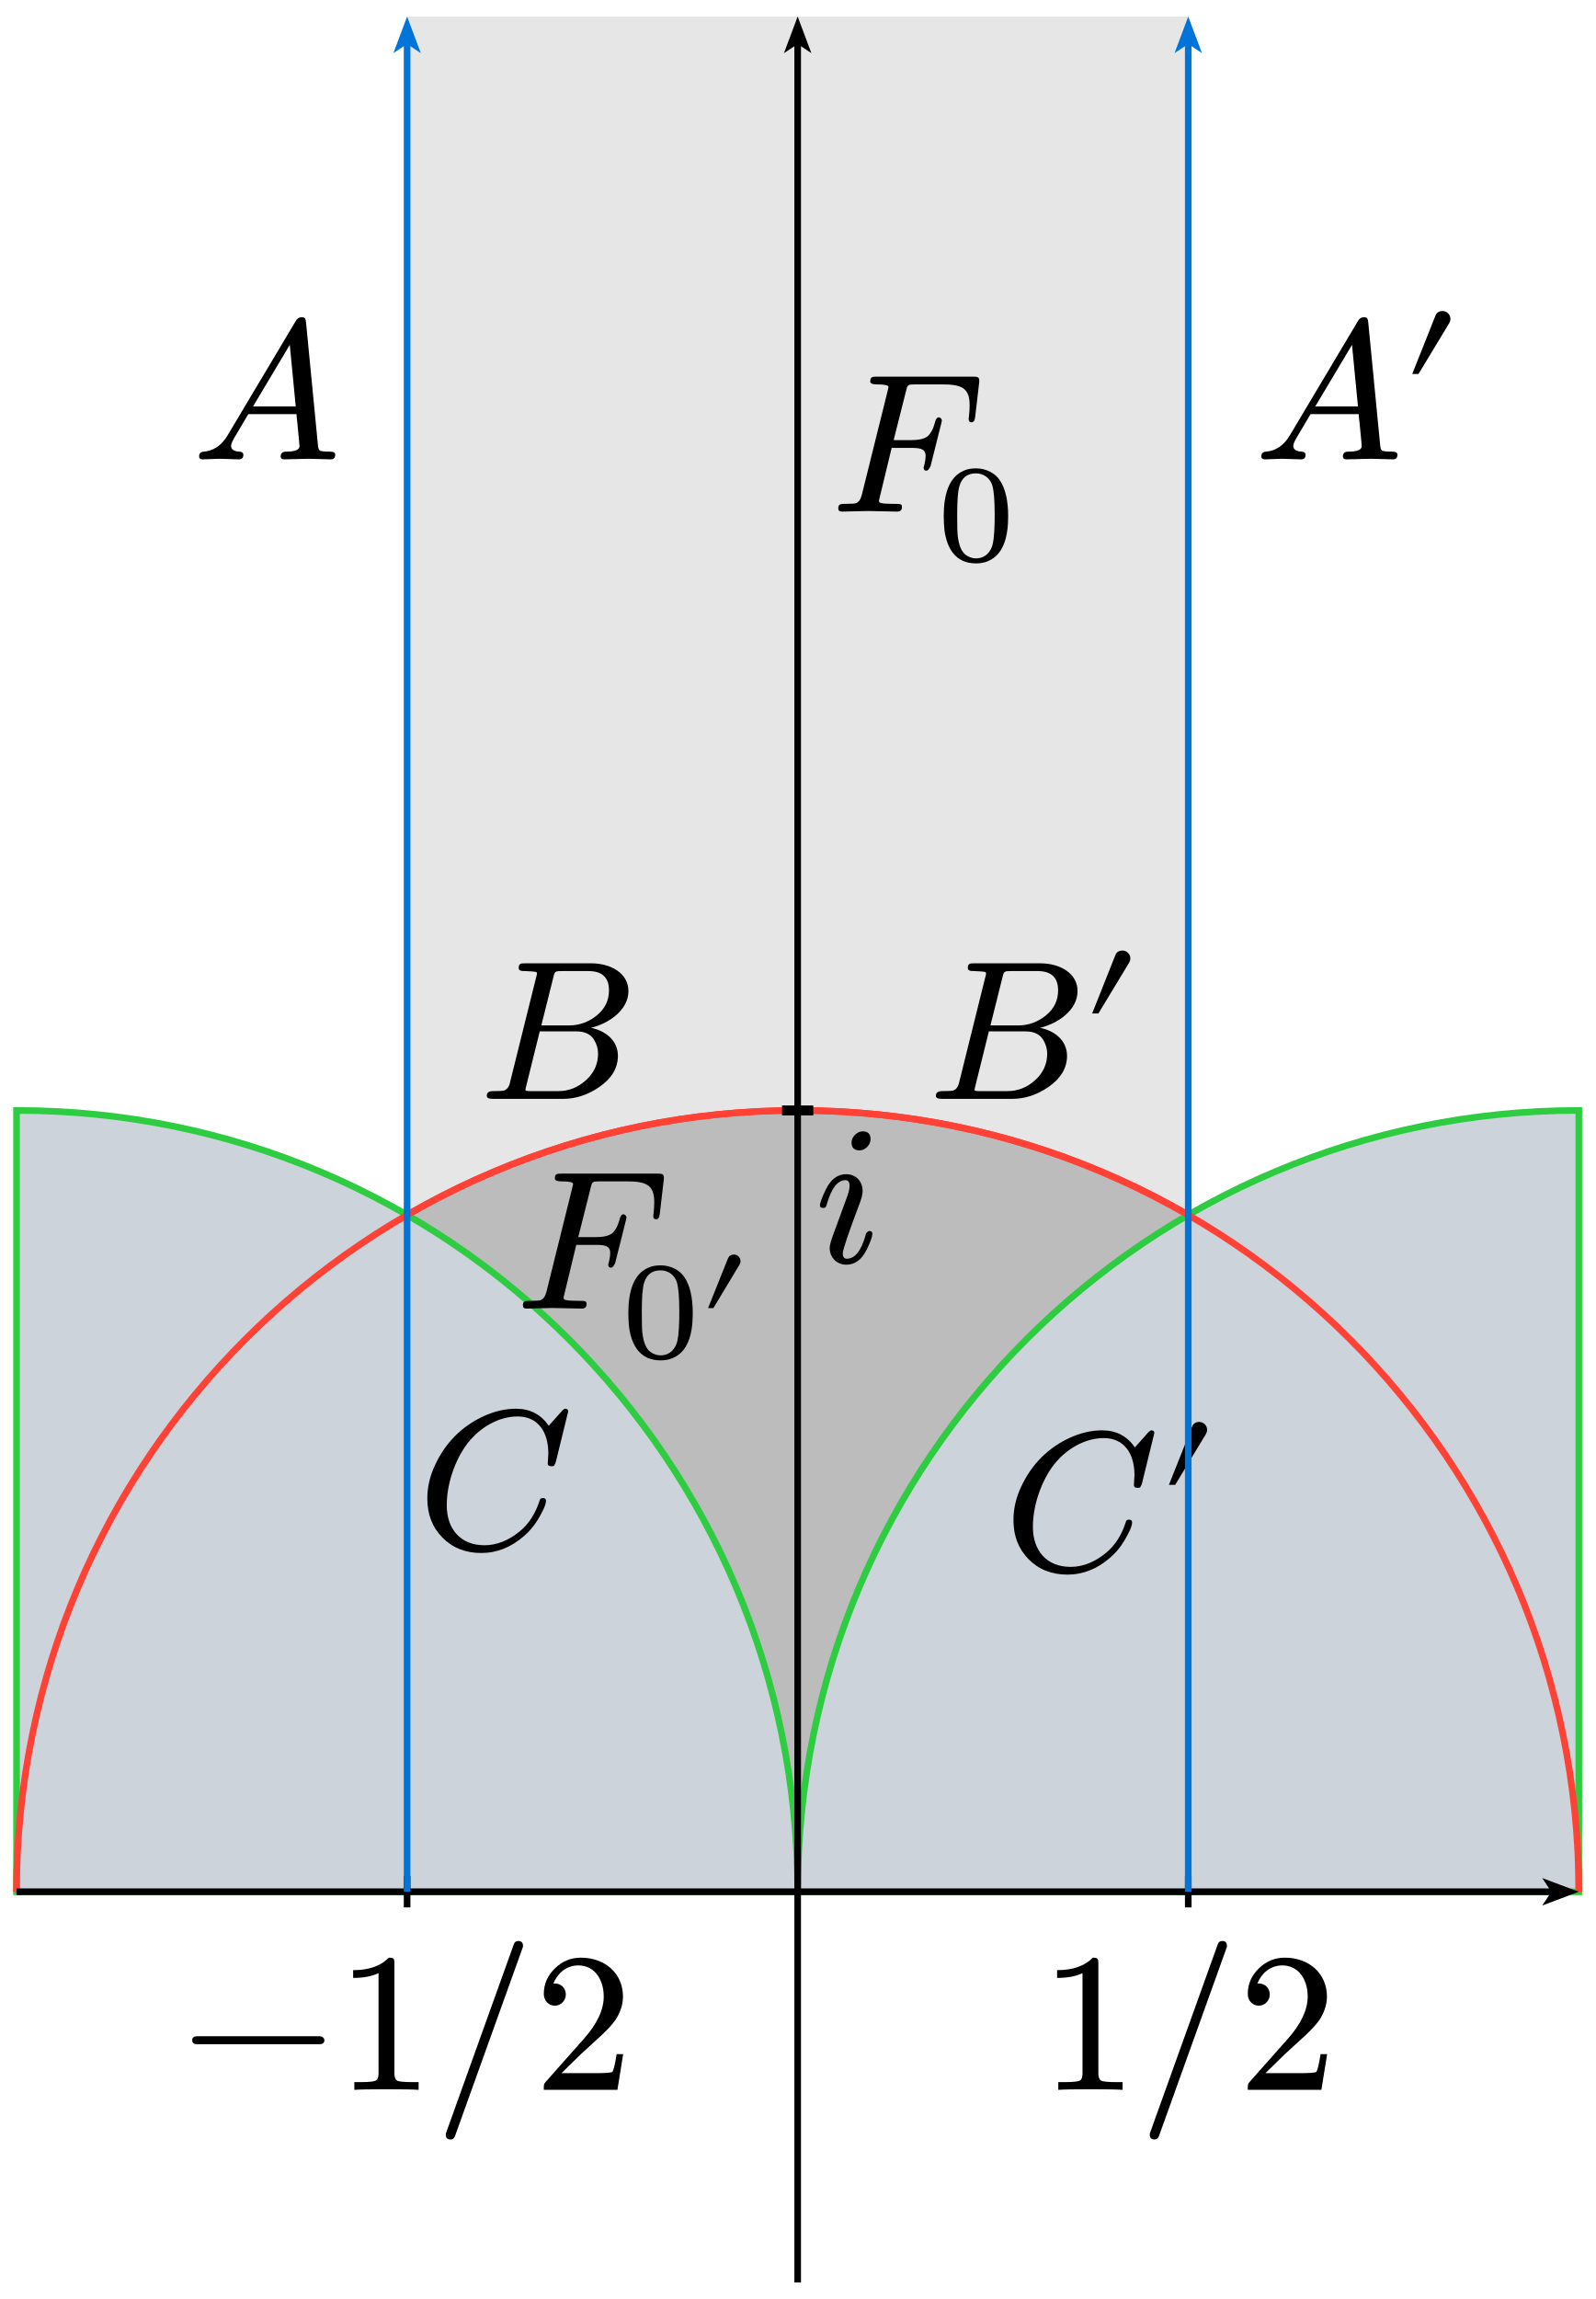
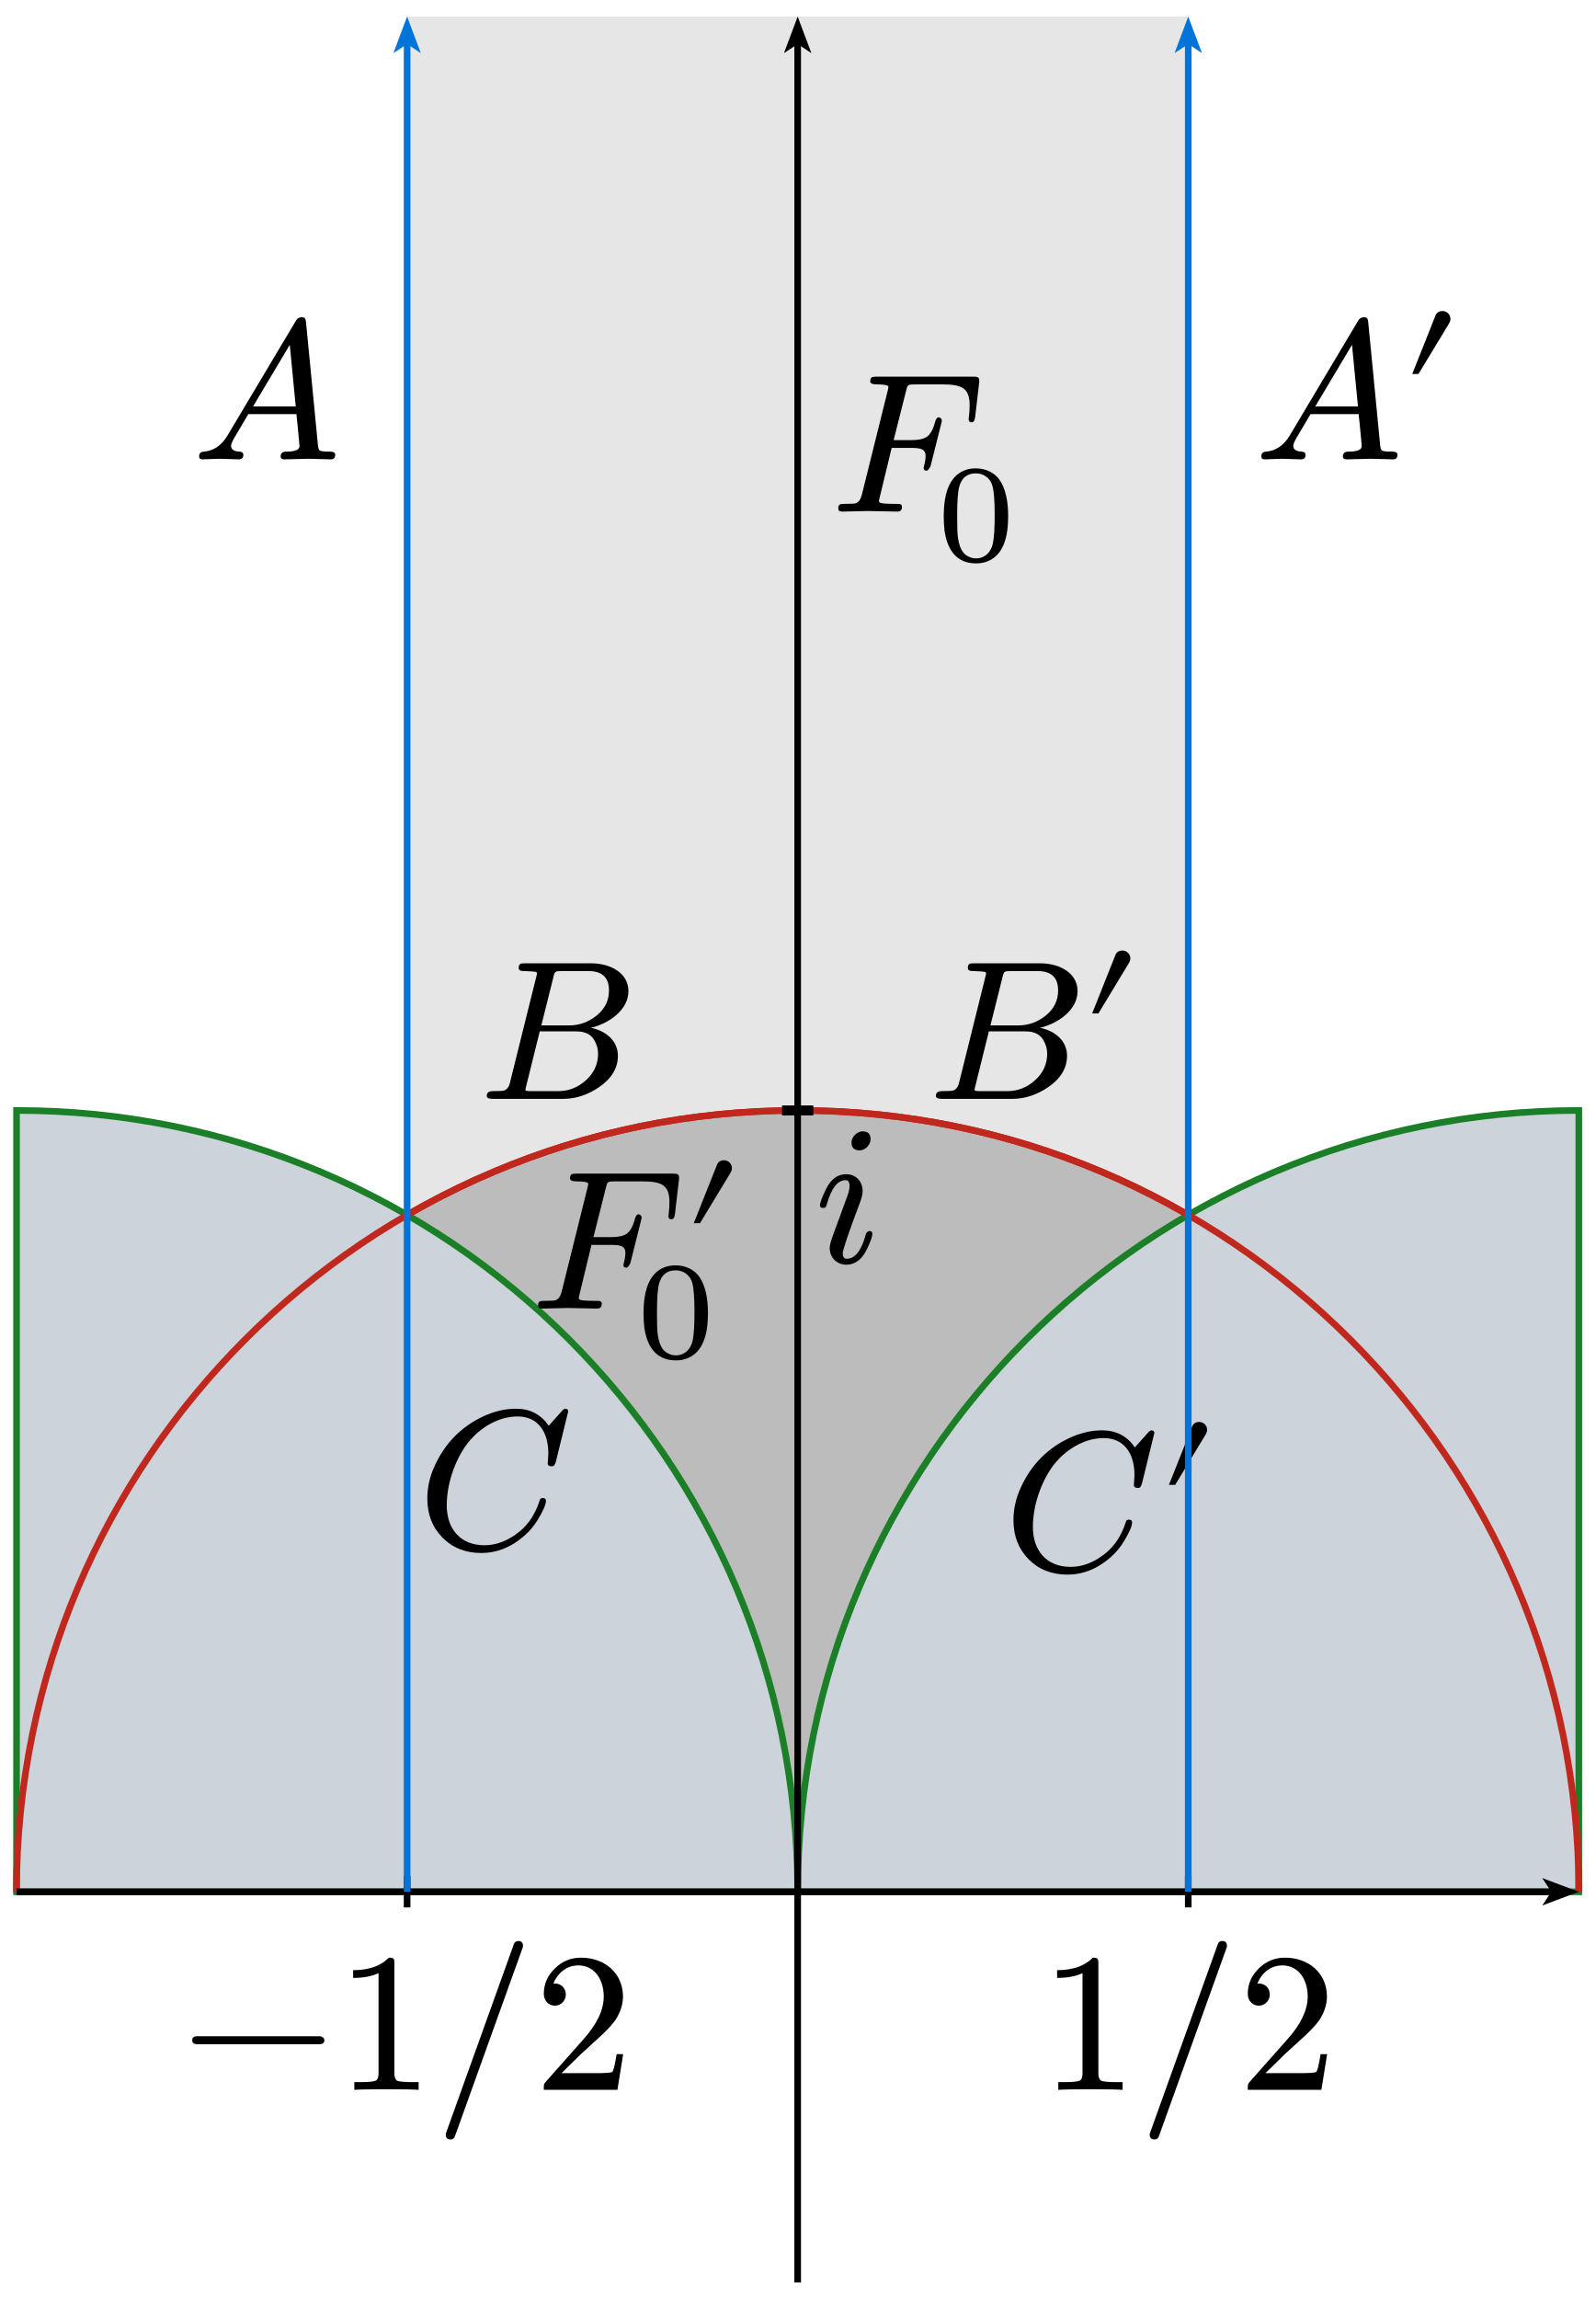
<svg xmlns="http://www.w3.org/2000/svg" xmlns:xlink="http://www.w3.org/1999/xlink" viewBox="0 0 96.488 139.008" width="96.488pt" height="139.008pt">
  <g transform="translate(1 1)">
    <path fill="#e6e6e6" fill-rule="nonzero" transform="translate(23.62205)" d="M 0 0m 0 0v 113.386h 47.244v -113.386h -47.244Z " />
-     <path fill="#aaaaaab2" fill-rule="nonzero" stroke="#ff4136" stroke-width="0.4" stroke-linecap="butt" stroke-linejoin="miter" stroke-miterlimit="4" transform="translate(0 66.14173)" d="M 0 0m 94.488 47.244c 0 -26.092 -21.152 -47.244 -47.244 -47.244c -26.092 0 -47.244 21.152 -47.244 47.244" />
-     <path fill="#cdd3da" fill-rule="nonzero" stroke="#2ecc40" stroke-width="0.4" stroke-linecap="butt" stroke-linejoin="miter" stroke-miterlimit="4" transform="translate(1e-9 66.14173)" d="M 0 0m 47.244 47.244c 0 -26.092 -21.152 -47.244 -47.244 -47.244l 0 47.244h 47.244Z " />
+     <path fill="#aaaaaab2" fill-rule="nonzero" stroke="#c0281e" stroke-width="0.4" stroke-linecap="butt" stroke-linejoin="miter" stroke-miterlimit="4" transform="translate(0 66.14173)" d="M 0 0m 94.488 47.244c 0 -26.092 -21.152 -47.244 -47.244 -47.244c -26.092 0 -47.244 21.152 -47.244 47.244" />
+     <path fill="#cdd3da" fill-rule="nonzero" stroke="#1a7f26" stroke-width="0.4" stroke-linecap="butt" stroke-linejoin="miter" stroke-miterlimit="4" transform="translate(1e-9 66.14173)" d="M 0 0m 47.244 47.244c 0 -26.092 -21.152 -47.244 -47.244 -47.244l 0 47.244h 47.244Z " />
    <path fill="none" transform="translate(22.2441 82.44109)" d="M 0 0m 0 0h 13.456v 12.46h -13.456v -12.46Z " />
    <g transform="translate(22.2441 82.44109)">
      <g transform="matrix(1 0 0 -1 2 10.196)">
        <use xlink:href="#g2BBD516117CF3D7C3F9B18CCA790367E" x="0" y="0" fill="#000000" fill-rule="nonzero" />
      </g>
    </g>
-     <path fill="#cdd3da" fill-rule="nonzero" stroke="#2ecc40" stroke-width="0.4" stroke-linecap="butt" stroke-linejoin="miter" stroke-miterlimit="4" transform="translate(47.24409 66.14173)" d="M 0 0m 47.244 0c -26.092 0 -47.244 21.152 -47.244 47.244l 47.244 0v -47.244Z " />
+     <path fill="#cdd3da" fill-rule="nonzero" stroke="#1a7f26" stroke-width="0.4" stroke-linecap="butt" stroke-linejoin="miter" stroke-miterlimit="4" transform="translate(47.24409 66.14173)" d="M 0 0m 47.244 0c -26.092 0 -47.244 21.152 -47.244 47.244l 47.244 0v -47.244Z " />
    <path fill="none" transform="translate(57.69423 83.74864)" d="M 0 0m 0 0h 17.547v 12.46h -17.547v -12.46Z " />
    <g transform="translate(57.69423 83.74863)">
      <g transform="matrix(1 0 0 -1 2 10.196)">
        <use xlink:href="#g2BBD516117CF3D7C3F9B18CCA790367E" x="0" y="0" fill="#000000" fill-rule="nonzero" />
      </g>
      <g transform="matrix(1 0 0 -1 11.456 5.84)">
        <use xlink:href="#g93F9C14CC368902A0021871B396C39AA" x="0" y="0" fill="#000000" fill-rule="nonzero" />
      </g>
    </g>
-     <path fill="none" stroke="#ff4136" stroke-width="0.4" stroke-linecap="butt" stroke-linejoin="miter" stroke-miterlimit="4" transform="translate(0 66.14173)" d="M 0 0m 94.488 47.244c 0 -26.092 -21.152 -47.244 -47.244 -47.244c -26.092 0 -47.244 21.152 -47.244 47.244" />
+     <path fill="none" stroke="#c0281e" stroke-width="0.4" stroke-linecap="butt" stroke-linejoin="miter" stroke-miterlimit="4" transform="translate(0 66.14173)" d="M 0 0m 94.488 47.244c 0 -26.092 -21.152 -47.244 -47.244 -47.244c -26.092 0 -47.244 21.152 -47.244 47.244" />
    <path fill="none" stroke="#000000" stroke-width="0.4" stroke-linecap="butt" stroke-linejoin="miter" stroke-miterlimit="4" transform="translate(0 113.3858)" d="M 0 0m 0 0h 93.068" />
    <path fill="#000000" fill-rule="nonzero" stroke="#000000" stroke-width="0.4" stroke-linecap="butt" stroke-linejoin="miter" stroke-miterlimit="4" stroke-dashoffset="0" stroke-dasharray="" transform="translate(92.78473 112.9606)" d="M 0 0m 1.134 0.425l -1.134 -0.425l 0.283 0.425l -0.283 0.425l 1.134 -0.425Z " />
    <path fill="none" stroke="#000000" stroke-width="0.4" stroke-linecap="butt" stroke-linejoin="miter" stroke-miterlimit="4" transform="translate(47.24409 1.419994)" d="M 0 0m 0 135.588v -135.588" />
    <path fill="#000000" fill-rule="nonzero" stroke="#000000" stroke-width="0.4" stroke-linecap="butt" stroke-linejoin="miter" stroke-miterlimit="4" stroke-dashoffset="0" stroke-dasharray="" transform="translate(46.8189 0.5696002)" d="M 0 0m 0.425 0l -0.425 1.134l 0.425 -0.283l 0.425 0.283l -0.425 -1.134Z " />
-     <path fill="none" stroke="#000000" stroke-width="0.4" stroke-linecap="butt" stroke-linejoin="miter" stroke-miterlimit="4" transform="translate(23.62205 112.4409)" d="M 0 0m 0 1.89v -1.89" />
-     <path fill="none" transform="translate(9.954047 117.1654)" d="M 0 0m 0 0h 27.336v 11.196h -27.336v -11.196Z " />
-     <g transform="translate(9.954047 117.1654)">
-       <g transform="matrix(1 0 0 -1 0 8.196)">
-         <use xlink:href="#g4781C9F76C60262B08C89516FE5DC3F7" x="0" y="0" fill="#000000" fill-rule="nonzero" />
-       </g>
-       <g transform="matrix(1 0 0 -1 9.336 8.196)">
-         <use xlink:href="#gF812CAB308AAF2F7F5B7344338DC1A06" x="0" y="0" fill="#000000" fill-rule="nonzero" />
-       </g>
-       <g transform="matrix(1 0 0 -1 15.336 8.196)">
-         <use xlink:href="#g5F98BBCA9C0737DC8101F2A037CDD0DF" x="0" y="0" fill="#000000" fill-rule="nonzero" />
-       </g>
-       <g transform="matrix(1 0 0 -1 21.336 8.196)">
-         <use xlink:href="#g4EE4E91528CCF035870BC5A66E8717C8" x="0" y="0" fill="#000000" fill-rule="nonzero" />
-       </g>
-     </g>
-     <path fill="none" stroke="#000000" stroke-width="0.4" stroke-linecap="butt" stroke-linejoin="miter" stroke-miterlimit="4" transform="translate(70.86614 112.4409)" d="M 0 0m 0 1.89v -1.89" />
-     <path fill="none" transform="translate(61.86614 117.1654)" d="M 0 0m 0 0h 18v 11.196h -18v -11.196Z " />
-     <g transform="translate(61.86614 117.1654)">
-       <g transform="matrix(1 0 0 -1 0 8.196)">
-         <use xlink:href="#gF812CAB308AAF2F7F5B7344338DC1A06" x="0" y="0" fill="#000000" fill-rule="nonzero" />
-       </g>
-       <g transform="matrix(1 0 0 -1 6 8.196)">
-         <use xlink:href="#g5F98BBCA9C0737DC8101F2A037CDD0DF" x="0" y="0" fill="#000000" fill-rule="nonzero" />
-       </g>
-       <g transform="matrix(1 0 0 -1 12 8.196)">
-         <use xlink:href="#g4EE4E91528CCF035870BC5A66E8717C8" x="0" y="0" fill="#000000" fill-rule="nonzero" />
-       </g>
-     </g>
    <path fill="none" stroke="#000000" stroke-width="0.6" stroke-linecap="butt" stroke-linejoin="miter" stroke-miterlimit="4" transform="translate(46.29921 66.14173)" d="M 0 0h 1.89" />
    <path fill="none" transform="translate(47.24409 66.14173)" d="M 0 0h 6.14v 10.328h -6.14v -10.328Z " />
    <g transform="translate(47.24409 66.14173)">
      <g transform="matrix(1 0 0 -1 1 9.196)">
        <use xlink:href="#g1EF9CFD0DD97BA688D1503B2CED3AD50" x="0" y="0" fill="#000000" fill-rule="nonzero" />
      </g>
    </g>
    <path fill="none" transform="translate(27.93575 57.24627)" d="M 0 0m 0 0h 9.408v 11.196h -9.408v -11.196Z " />
    <g transform="translate(27.93575 57.24627)">
      <g transform="matrix(1 0 0 -1 0 8.196)">
        <use xlink:href="#g189E626A00FE4261127D882EF729B99D" x="0" y="0" fill="#000000" fill-rule="nonzero" />
      </g>
    </g>
    <path fill="none" transform="translate(55.09904 57.24627)" d="M 0 0m 0 0h 13.499v 11.196h -13.499v -11.196Z " />
    <g transform="translate(55.09904 57.24627)">
      <g transform="matrix(1 0 0 -1 0 8.196)">
        <use xlink:href="#g189E626A00FE4261127D882EF729B99D" x="0" y="0" fill="#000000" fill-rule="nonzero" />
      </g>
      <g transform="matrix(1 0 0 -1 9.408 3.84)">
        <use xlink:href="#g93F9C14CC368902A0021871B396C39AA" x="0" y="0" fill="#000000" fill-rule="nonzero" />
      </g>
    </g>
+     <path fill="none" stroke="#000000" stroke-width="0.4" stroke-linecap="butt" stroke-linejoin="miter" stroke-miterlimit="4" transform="translate(23.62205 112.4409)" d="M 0 0m 0 1.89v -1.89" />
+     <path fill="none" transform="translate(9.954047 117.1654)" d="M 0 0m 0 0h 27.336v 11.196h -27.336v -11.196Z " />
+     <g transform="translate(9.954047 117.1654)">
+       <g transform="matrix(1 0 0 -1 0 8.196)">
+         <use xlink:href="#g4781C9F76C60262B08C89516FE5DC3F7" x="0" y="0" fill="#000000" fill-rule="nonzero" />
+       </g>
+       <g transform="matrix(1 0 0 -1 9.336 8.196)">
+         <use xlink:href="#gF812CAB308AAF2F7F5B7344338DC1A06" x="0" y="0" fill="#000000" fill-rule="nonzero" />
+       </g>
+       <g transform="matrix(1 0 0 -1 15.336 8.196)">
+         <use xlink:href="#g5F98BBCA9C0737DC8101F2A037CDD0DF" x="0" y="0" fill="#000000" fill-rule="nonzero" />
+       </g>
+       <g transform="matrix(1 0 0 -1 21.336 8.196)">
+         <use xlink:href="#g4EE4E91528CCF035870BC5A66E8717C8" x="0" y="0" fill="#000000" fill-rule="nonzero" />
+       </g>
+     </g>
    <path fill="none" stroke="#0074d9" stroke-width="0.4" stroke-linecap="butt" stroke-linejoin="miter" stroke-miterlimit="4" transform="translate(23.62205 1.419994)" d="M 0 0m 0 111.966v -111.966" />
    <path fill="#0074d9" fill-rule="nonzero" stroke="#0074d9" stroke-width="0.4" stroke-linecap="butt" stroke-linejoin="miter" stroke-miterlimit="4" stroke-dashoffset="0" stroke-dasharray="" transform="translate(23.19685 0.5696002)" d="M 0 0m 0.425 0l -0.425 1.134l 0.425 -0.283l 0.425 0.283l -0.425 -1.134Z " />
    <path fill="none" transform="translate(10.62205 18.57917)" d="M 0 0m 0 0h 13v 8.196h -13v -8.196Z " />
    <g transform="translate(10.62205 18.57917)">
      <g transform="matrix(1 0 0 -1 0 8.196)">
        <use xlink:href="#g5D9A208EEECD656DF0AEC7E233A2AD16" x="0" y="0" fill="#000000" fill-rule="nonzero" />
+       </g>
+     </g>
+     <path fill="none" stroke="#000000" stroke-width="0.4" stroke-linecap="butt" stroke-linejoin="miter" stroke-miterlimit="4" transform="translate(70.86614 112.4409)" d="M 0 0m 0 1.89v -1.89" />
+     <path fill="none" transform="translate(61.86614 117.1654)" d="M 0 0m 0 0h 18v 11.196h -18v -11.196Z " />
+     <g transform="translate(61.86614 117.1654)">
+       <g transform="matrix(1 0 0 -1 0 8.196)">
+         <use xlink:href="#gF812CAB308AAF2F7F5B7344338DC1A06" x="0" y="0" fill="#000000" fill-rule="nonzero" />
+       </g>
+       <g transform="matrix(1 0 0 -1 6 8.196)">
+         <use xlink:href="#g5F98BBCA9C0737DC8101F2A037CDD0DF" x="0" y="0" fill="#000000" fill-rule="nonzero" />
+       </g>
+       <g transform="matrix(1 0 0 -1 12 8.196)">
+         <use xlink:href="#g4EE4E91528CCF035870BC5A66E8717C8" x="0" y="0" fill="#000000" fill-rule="nonzero" />
      </g>
    </g>
    <path fill="none" stroke="#0074d9" stroke-width="0.4" stroke-linecap="butt" stroke-linejoin="miter" stroke-miterlimit="4" transform="translate(70.86614 1.419994)" d="M 0 0m 0 111.966v -111.966" />
    <path fill="#0074d9" fill-rule="nonzero" stroke="#0074d9" stroke-width="0.4" stroke-linecap="butt" stroke-linejoin="miter" stroke-miterlimit="4" stroke-dashoffset="0" stroke-dasharray="" transform="translate(70.44094 0.5696002)" d="M 0 0m 0.425 0l -0.425 1.134l 0.425 -0.283l 0.425 0.283l -0.425 -1.134Z " />
    <path fill="none" transform="translate(70.86614 18.57917)" d="M 0 0m 0 0h 17.091v 8.196h -17.091v -8.196Z " />
    <g transform="translate(70.86614 18.57917)">
      <g transform="matrix(1 0 0 -1 4 8.196)">
        <use xlink:href="#g5D9A208EEECD656DF0AEC7E233A2AD16" x="0" y="0" fill="#000000" fill-rule="nonzero" />
      </g>
      <g transform="matrix(1 0 0 -1 13 3.84)">
        <use xlink:href="#g93F9C14CC368902A0021871B396C39AA" x="0" y="0" fill="#000000" fill-rule="nonzero" />
      </g>
    </g>
    <path fill="none" transform="translate(47.24409 21.73757)" d="M 0 0m 0 0h 13.848v 11.328h -13.848v -11.328Z " />
    <g transform="translate(47.24409 21.73757)">
      <g transform="matrix(1 0 0 -1 2 8.196)">
        <use xlink:href="#gF51B48BF9A57647A1C62910F3DA987BA" x="0" y="0" fill="#000000" fill-rule="nonzero" />
      </g>
      <g transform="matrix(1 0 0 -1 8.396 11.16)">
        <use xlink:href="#g20ED7EFE0C9D86B6113C183B5E3A4F77" x="0" y="0" fill="#000000" fill-rule="nonzero" />
      </g>
    </g>
-     <path fill="none" transform="translate(30.16928 69.92655)" d="M 0 0h 15.252v 11.328h -15.252v -11.328Z " />
-     <g transform="translate(30.16928 69.92655)">
+     <path fill="none" transform="translate(31.08788 69.92655)" d="M 0 0h 13.415v 11.328h -13.415v -11.328Z " />
+     <g transform="translate(31.08788 69.92655)">
      <g transform="matrix(1 0 0 -1 0 8.196)">
        <use xlink:href="#gF51B48BF9A57647A1C62910F3DA987BA" x="0" y="0" fill="#000000" fill-rule="nonzero" />
      </g>
+       <g transform="matrix(1 0 0 -1 9.324 3.84)">
+         <use xlink:href="#g93F9C14CC368902A0021871B396C39AA" x="0" y="0" fill="#000000" fill-rule="nonzero" />
+       </g>
      <g transform="matrix(1 0 0 -1 6.396 11.16)">
        <use xlink:href="#g20ED7EFE0C9D86B6113C183B5E3A4F77" x="0" y="0" fill="#000000" fill-rule="nonzero" />
-       </g>
-       <g transform="matrix(1 0 0 -1 11.1756 8.7324)">
-         <use xlink:href="#gCF27CFCBD4DD588F0F864247EFDAE54" x="0" y="0" fill="#000000" fill-rule="nonzero" />
      </g>
    </g>
  </g>
  <defs>
    <symbol id="g2BBD516117CF3D7C3F9B18CCA790367E" overflow="visible">
      <path d="M 0 0m 1.776 2.616c 0 1.536 0.672 3.096 1.428 3.96c 0.612 0.708 1.668 1.416 2.856 1.416c 1.248 0 1.86 -0.948 1.86 -2.244c 0 -0.108 -0.036 -0.492 -0.036 -0.6c 0 -0.108 0.072 -0.168 0.228 -0.168c 0.06 0 0.108 0.012 0.144 0.024c 0.06 0.084 0.096 0.168 0.12 0.252l 0.744 3.036c 0 0.108 -0.06 0.168 -0.18 0.168c -0.048 0 -0.12 -0.048 -0.216 -0.156l -0.78 -0.876c -0.468 0.684 -1.128 1.032 -1.98 1.032c -0.66 0 -1.308 -0.156 -1.968 -0.456c -1.332 -0.624 -2.304 -1.608 -2.928 -2.952c -0.312 -0.66 -0.468 -1.332 -0.468 -2.016c 0 -0.96 0.3 -1.74 0.912 -2.364c 0.612 -0.624 1.392 -0.936 2.352 -0.936c 0.948 0 1.812 0.348 2.592 1.032c 0.324 0.276 0.6 0.612 0.828 0.984c 0.324 0.54 0.492 0.912 0.492 1.14c 0 0.108 -0.06 0.168 -0.192 0.168c -0.108 0 -0.168 -0.048 -0.192 -0.156c -0.252 -0.78 -0.648 -1.404 -1.188 -1.848c -0.684 -0.564 -1.404 -0.852 -2.148 -0.852c -1.44 0 -2.28 0.972 -2.28 2.412Z " />
    </symbol>
    <symbol id="g93F9C14CC368902A0021871B396C39AA" overflow="visible">
      <path d="M 0 0m 2.386 4.612c -0.21 0 -0.353 -0.084 -0.428 -0.26l -1.411 -3.545h 0.378l 1.865 3.083c 0.042 0.076 0.067 0.16 0.067 0.252c 0 0.252 -0.218 0.47 -0.47 0.47Z " />
+     </symbol>
+     <symbol id="g1EF9CFD0DD97BA688D1503B2CED3AD50" overflow="visible">
+       <path d="M 0 0m 3.408 7.452c 0 0.324 -0.156 0.48 -0.48 0.48c -0.336 0 -0.672 -0.336 -0.672 -0.672c 0 -0.324 0.168 -0.48 0.492 -0.48c 0.336 0 0.66 0.336 0.66 0.672Z m -0.3 -5.796c -0.264 -0.948 -0.648 -1.428 -1.14 -1.428c -0.156 0 -0.24 0.108 -0.24 0.336c 0 0.204 0.348 1.236 1.056 3.108c 0.096 0.276 0.144 0.492 0.144 0.648c 0 0.588 -0.408 1.02 -0.996 1.02c -0.516 0 -0.924 -0.3 -1.224 -0.912c -0.24 -0.492 -0.36 -0.816 -0.36 -0.972c 0 -0.108 0.06 -0.156 0.192 -0.156c 0.156 0 0.18 0.072 0.228 0.24c 0.276 0.96 0.648 1.44 1.128 1.44c 0.156 0 0.24 -0.108 0.24 -0.336c 0 -0.168 -0.036 -0.36 -0.12 -0.588c -0.276 -0.756 -0.564 -1.56 -0.804 -2.196c -0.18 -0.48 -0.276 -0.804 -0.276 -0.972c 0 -0.588 0.432 -1.02 1.008 -1.02c 0.516 0 0.924 0.3 1.224 0.9c 0.228 0.468 0.348 0.792 0.348 0.972c 0 0.108 -0.06 0.168 -0.192 0.168c -0.036 0 -0.216 -0.108 -0.216 -0.252Z " />
+     </symbol>
+     <symbol id="g189E626A00FE4261127D882EF729B99D" overflow="visible">
+       <path d="M 0 0m 9.072 6.516c 0 1.092 -1.08 1.68 -2.256 1.68h -3.984c -0.276 0 -0.396 -0.012 -0.396 -0.288c 0 -0.192 0.24 -0.18 0.384 -0.18c 0.36 -0.012 0.576 -0.036 0.636 -0.048c 0.06 -0.012 0.084 -0.048 0.084 -0.108c 0 -0.024 -0.012 -0.096 -0.048 -0.216l -1.584 -6.372c -0.06 -0.264 -0.18 -0.42 -0.36 -0.48c -0.084 -0.024 -0.3 -0.036 -0.672 -0.036c -0.252 0 -0.372 -0.096 -0.372 -0.288c 0 -0.12 0.12 -0.18 0.372 -0.18h 4.236c 0.78 0 1.5 0.24 2.184 0.708c 0.756 0.516 1.14 1.152 1.14 1.896c 0 0.948 -0.78 1.524 -1.632 1.692c 1.056 0.252 2.268 1.056 2.268 2.22Z m -2.424 1.212c 0.828 0 1.248 -0.384 1.248 -1.164c 0 -0.612 -0.24 -1.116 -0.744 -1.524c -0.504 -0.408 -1.068 -0.6 -1.68 -0.6h -1.668l 0.72 2.88c 0.096 0.408 0.096 0.408 0.6 0.408Z m 0.336 -4.14c 0.168 -0.276 0.252 -0.552 0.252 -0.852c 0 -0.624 -0.24 -1.164 -0.732 -1.608c -0.492 -0.444 -1.044 -0.66 -1.68 -0.66h -1.62c -0.12 0 -0.204 0 -0.252 0.012c -0.072 0 -0.108 0.024 -0.108 0.06c 0 0.012 0 0.048 0.012 0.096c 0.372 1.524 0.66 2.676 0.852 3.444h 2.208c 0.516 0 0.864 -0.168 1.068 -0.492Z " />
    </symbol>
    <symbol id="g4781C9F76C60262B08C89516FE5DC3F7" overflow="visible">
      <path d="M 0 0m 8.376 3.24h -7.416c -0.192 0 -0.288 -0.084 -0.288 -0.24c 0 -0.156 0.096 -0.24 0.288 -0.24h 7.416c 0.192 0 0.288 0.084 0.288 0.24c 0 0.144 -0.144 0.24 -0.288 0.24Z " />
    </symbol>
    <symbol id="gF812CAB308AAF2F7F5B7344338DC1A06" overflow="visible">
      <path d="M 0 0m 3.228 7.992c -0.492 -0.504 -1.212 -0.756 -2.16 -0.756v -0.468c 0.624 0 1.14 0.096 1.536 0.288v -6.072c 0 -0.216 -0.048 -0.36 -0.156 -0.42c -0.108 -0.06 -0.408 -0.096 -0.888 -0.096h -0.42v -0.468c 0.3 0.024 0.948 0.036 1.944 0.036c 0.996 0 1.644 -0.012 1.944 -0.036v 0.468h -0.42c -0.492 0 -0.792 0.036 -0.888 0.096c -0.096 0.06 -0.156 0.204 -0.156 0.42v 6.648c 0 0.288 -0.024 0.36 -0.336 0.36Z " />
    </symbol>
    <symbol id="g5F98BBCA9C0737DC8101F2A037CDD0DF" overflow="visible">
      <path d="M 0 0m 5.328 8.616c 0.012 0.024 0.012 0.06 0.012 0.096c 0 0.192 -0.096 0.288 -0.288 0.288c -0.132 0 -0.216 -0.06 -0.264 -0.192l -4.104 -11.424c -0.012 -0.024 -0.012 -0.06 -0.012 -0.096c 0 -0.192 0.096 -0.288 0.288 -0.288c 0.132 0 0.216 0.06 0.264 0.192Z " />
    </symbol>
    <symbol id="g4EE4E91528CCF035870BC5A66E8717C8" overflow="visible">
      <path d="M 0 0m 2.844 7.992c -0.612 0 -1.128 -0.216 -1.572 -0.648c -0.444 -0.432 -0.672 -0.936 -0.672 -1.548c 0 -0.408 0.3 -0.708 0.672 -0.708c 0.36 0 0.66 0.312 0.66 0.672c 0 0.396 -0.288 0.672 -0.672 0.672c -0.036 0 -0.06 0 -0.084 -0.012c 0.228 0.588 0.756 1.104 1.512 1.104c 0.984 0 1.536 -0.852 1.536 -1.884c 0 -0.804 -0.408 -1.668 -1.224 -2.58l -2.256 -2.544c -0.156 -0.18 -0.144 -0.168 -0.144 -0.516h 4.452l 0.348 2.16h -0.396c -0.096 -0.612 -0.18 -0.96 -0.252 -1.068c -0.06 -0.06 -0.42 -0.084 -1.08 -0.084h -2.004l 1.164 1.14c 0.816 0.768 1.848 1.596 2.196 2.232c 0.24 0.42 0.36 0.84 0.36 1.26c 0 1.416 -1.104 2.352 -2.544 2.352Z " />
    </symbol>
-     <symbol id="g1EF9CFD0DD97BA688D1503B2CED3AD50" overflow="visible">
-       <path d="M 0 0m 3.408 7.452c 0 0.324 -0.156 0.48 -0.48 0.48c -0.336 0 -0.672 -0.336 -0.672 -0.672c 0 -0.324 0.168 -0.48 0.492 -0.48c 0.336 0 0.66 0.336 0.66 0.672Z m -0.3 -5.796c -0.264 -0.948 -0.648 -1.428 -1.14 -1.428c -0.156 0 -0.24 0.108 -0.24 0.336c 0 0.204 0.348 1.236 1.056 3.108c 0.096 0.276 0.144 0.492 0.144 0.648c 0 0.588 -0.408 1.02 -0.996 1.02c -0.516 0 -0.924 -0.3 -1.224 -0.912c -0.24 -0.492 -0.36 -0.816 -0.36 -0.972c 0 -0.108 0.06 -0.156 0.192 -0.156c 0.156 0 0.18 0.072 0.228 0.24c 0.276 0.96 0.648 1.44 1.128 1.44c 0.156 0 0.24 -0.108 0.24 -0.336c 0 -0.168 -0.036 -0.36 -0.12 -0.588c -0.276 -0.756 -0.564 -1.56 -0.804 -2.196c -0.18 -0.48 -0.276 -0.804 -0.276 -0.972c 0 -0.588 0.432 -1.02 1.008 -1.02c 0.516 0 0.924 0.3 1.224 0.9c 0.228 0.468 0.348 0.792 0.348 0.972c 0 0.108 -0.06 0.168 -0.192 0.168c -0.036 0 -0.216 -0.108 -0.216 -0.252Z " />
-     </symbol>
-     <symbol id="g189E626A00FE4261127D882EF729B99D" overflow="visible">
-       <path d="M 0 0m 9.072 6.516c 0 1.092 -1.08 1.68 -2.256 1.68h -3.984c -0.276 0 -0.396 -0.012 -0.396 -0.288c 0 -0.192 0.24 -0.18 0.384 -0.18c 0.36 -0.012 0.576 -0.036 0.636 -0.048c 0.06 -0.012 0.084 -0.048 0.084 -0.108c 0 -0.024 -0.012 -0.096 -0.048 -0.216l -1.584 -6.372c -0.06 -0.264 -0.18 -0.42 -0.36 -0.48c -0.084 -0.024 -0.3 -0.036 -0.672 -0.036c -0.252 0 -0.372 -0.096 -0.372 -0.288c 0 -0.12 0.12 -0.18 0.372 -0.18h 4.236c 0.78 0 1.5 0.24 2.184 0.708c 0.756 0.516 1.14 1.152 1.14 1.896c 0 0.948 -0.78 1.524 -1.632 1.692c 1.056 0.252 2.268 1.056 2.268 2.22Z m -2.424 1.212c 0.828 0 1.248 -0.384 1.248 -1.164c 0 -0.612 -0.24 -1.116 -0.744 -1.524c -0.504 -0.408 -1.068 -0.6 -1.68 -0.6h -1.668l 0.72 2.88c 0.096 0.408 0.096 0.408 0.6 0.408Z m 0.336 -4.14c 0.168 -0.276 0.252 -0.552 0.252 -0.852c 0 -0.624 -0.24 -1.164 -0.732 -1.608c -0.492 -0.444 -1.044 -0.66 -1.68 -0.66h -1.62c -0.12 0 -0.204 0 -0.252 0.012c -0.072 0 -0.108 0.024 -0.108 0.06c 0 0.012 0 0.048 0.012 0.096c 0.372 1.524 0.66 2.676 0.852 3.444h 2.208c 0.516 0 0.864 -0.168 1.068 -0.492Z " />
-     </symbol>
    <symbol id="g5D9A208EEECD656DF0AEC7E233A2AD16" overflow="visible">
      <path d="M 0 0m 1.644 0.036c 0.216 0 0.96 -0.036 1.188 -0.036c 0.18 0 0.264 0.096 0.264 0.276c 0 0.108 -0.072 0.18 -0.228 0.192c -0.348 0.012 -0.516 0.132 -0.516 0.36c 0 0.108 0.108 0.348 0.336 0.708c 0.324 0.54 0.552 0.936 0.708 1.2h 2.916c 0 -0.084 0.012 -0.252 0.048 -0.516c 0.084 -0.876 0.132 -1.356 0.132 -1.416c 0 -0.228 -0.264 -0.336 -0.804 -0.336c -0.228 0 -0.336 -0.096 -0.336 -0.288c 0 -0.12 0.072 -0.18 0.216 -0.18c 0.288 0 1.2 0.036 1.488 0.036c 0.24 0 1.092 -0.036 1.332 -0.036c 0.18 0 0.264 0.096 0.264 0.288c 0 0.12 -0.108 0.18 -0.324 0.18c -0.336 0 -0.54 0.024 -0.6 0.06c -0.06 0.036 -0.108 0.144 -0.12 0.324l -0.72 7.416c -0.036 0.228 -0.024 0.324 -0.276 0.324c -0.144 0 -0.264 -0.072 -0.348 -0.228l -4.128 -6.924c -0.36 -0.6 -0.84 -0.924 -1.428 -0.972c -0.192 -0.012 -0.288 -0.108 -0.288 -0.288c 0 -0.12 0.072 -0.18 0.204 -0.18c 0.192 0 0.828 0.036 1.02 0.036Z m 4.26 6.888l 0.36 -3.72h -2.58Z " />
    </symbol>
    <symbol id="gF51B48BF9A57647A1C62910F3DA987BA" overflow="visible">
      <path d="M 0 0m 2.388 7.872c 0 -0.12 0.132 -0.18 0.384 -0.18c 0.48 0 0.72 -0.048 0.72 -0.156c 0 -0.036 -0.024 -0.12 -0.06 -0.276l -1.56 -6.276c -0.072 -0.264 -0.192 -0.42 -0.36 -0.48c -0.084 -0.024 -0.3 -0.036 -0.672 -0.036c -0.264 0 -0.384 -0.024 -0.384 -0.276c 0 -0.132 0.072 -0.192 0.228 -0.192l 1.56 0.036l 1.776 -0.036c 0.192 0 0.288 0.096 0.288 0.276c 0 0.204 -0.132 0.192 -0.444 0.192c -0.528 0 -0.828 0.024 -0.9 0.084c -0.036 0.012 -0.048 0.06 -0.048 0.12l 0.768 3.18h 1.116c 0.552 0 0.936 -0.024 0.936 -0.48c 0 -0.156 -0.024 -0.348 -0.084 -0.576c -0.012 -0.036 -0.024 -0.084 -0.036 -0.132c 0 -0.132 0.06 -0.192 0.192 -0.192c 0.06 0.012 0.144 0.096 0.228 0.276l 0.648 2.58c 0.024 0.096 0.036 0.168 0.036 0.204c -0.036 0.108 -0.108 0.168 -0.192 0.168c -0.096 0 -0.168 -0.096 -0.216 -0.276c -0.12 -0.456 -0.288 -0.744 -0.48 -0.888c -0.192 -0.144 -0.528 -0.216 -1.008 -0.216h -1.02l 0.744 2.952c 0.096 0.408 0.096 0.42 0.6 0.42h 1.56c 1.164 0 1.692 -0.18 1.692 -1.248c 0 -0.24 -0.012 -0.456 -0.036 -0.636c -0.012 -0.132 -0.024 -0.204 -0.024 -0.216c 0 -0.132 0.06 -0.192 0.18 -0.192c 0.12 0 0.192 0.108 0.216 0.336l 0.24 2.052c 0.036 0.336 -0.048 0.372 -0.372 0.372h -5.808c -0.276 0 -0.408 -0.012 -0.408 -0.288Z " />
    </symbol>
    <symbol id="g20ED7EFE0C9D86B6113C183B5E3A4F77" overflow="visible">
      <path d="M 0 0m 4.334 2.68c 0 0.949 -0.168 1.672 -0.496 2.167c -0.269 0.42 -0.806 0.731 -1.453 0.731c -0.269 0 -0.512 -0.042 -0.722 -0.134c -0.924 -0.386 -1.226 -1.462 -1.226 -2.764c 0 -0.286 0.017 -0.554 0.042 -0.815c 0.143 -1.1 0.655 -2.033 1.907 -2.033c 0.269 0 0.512 0.042 0.722 0.134c 0.924 0.378 1.226 1.428 1.226 2.713Z m -0.958 1.865c 0.092 -0.311 0.143 -0.89 0.143 -1.756c 0 -0.823 -0.034 -1.403 -0.109 -1.747c -0.101 -0.496 -0.454 -0.907 -1.025 -0.907c -0.21 0 -0.42 0.067 -0.613 0.21c -0.26 0.193 -0.42 0.571 -0.487 1.151c -0.025 0.193 -0.034 0.622 -0.034 1.294c 0 0.815 0.042 1.378 0.126 1.68c 0.143 0.538 0.479 0.806 1.008 0.806c 0.504 0 0.874 -0.328 0.991 -0.731Z " />
    </symbol>
-     <symbol id="gCF27CFCBD4DD588F0F864247EFDAE54" overflow="visible">
-       <path d="M 0 0m 2.046 3.804c -0.174 0 -0.294 -0.078 -0.36 -0.228l -1.206 -3.012h 0.318l 1.584 2.628c 0.042 0.072 0.06 0.144 0.06 0.21c 0 0.216 -0.18 0.402 -0.396 0.402Z " />
-     </symbol>
  </defs>
</svg>
